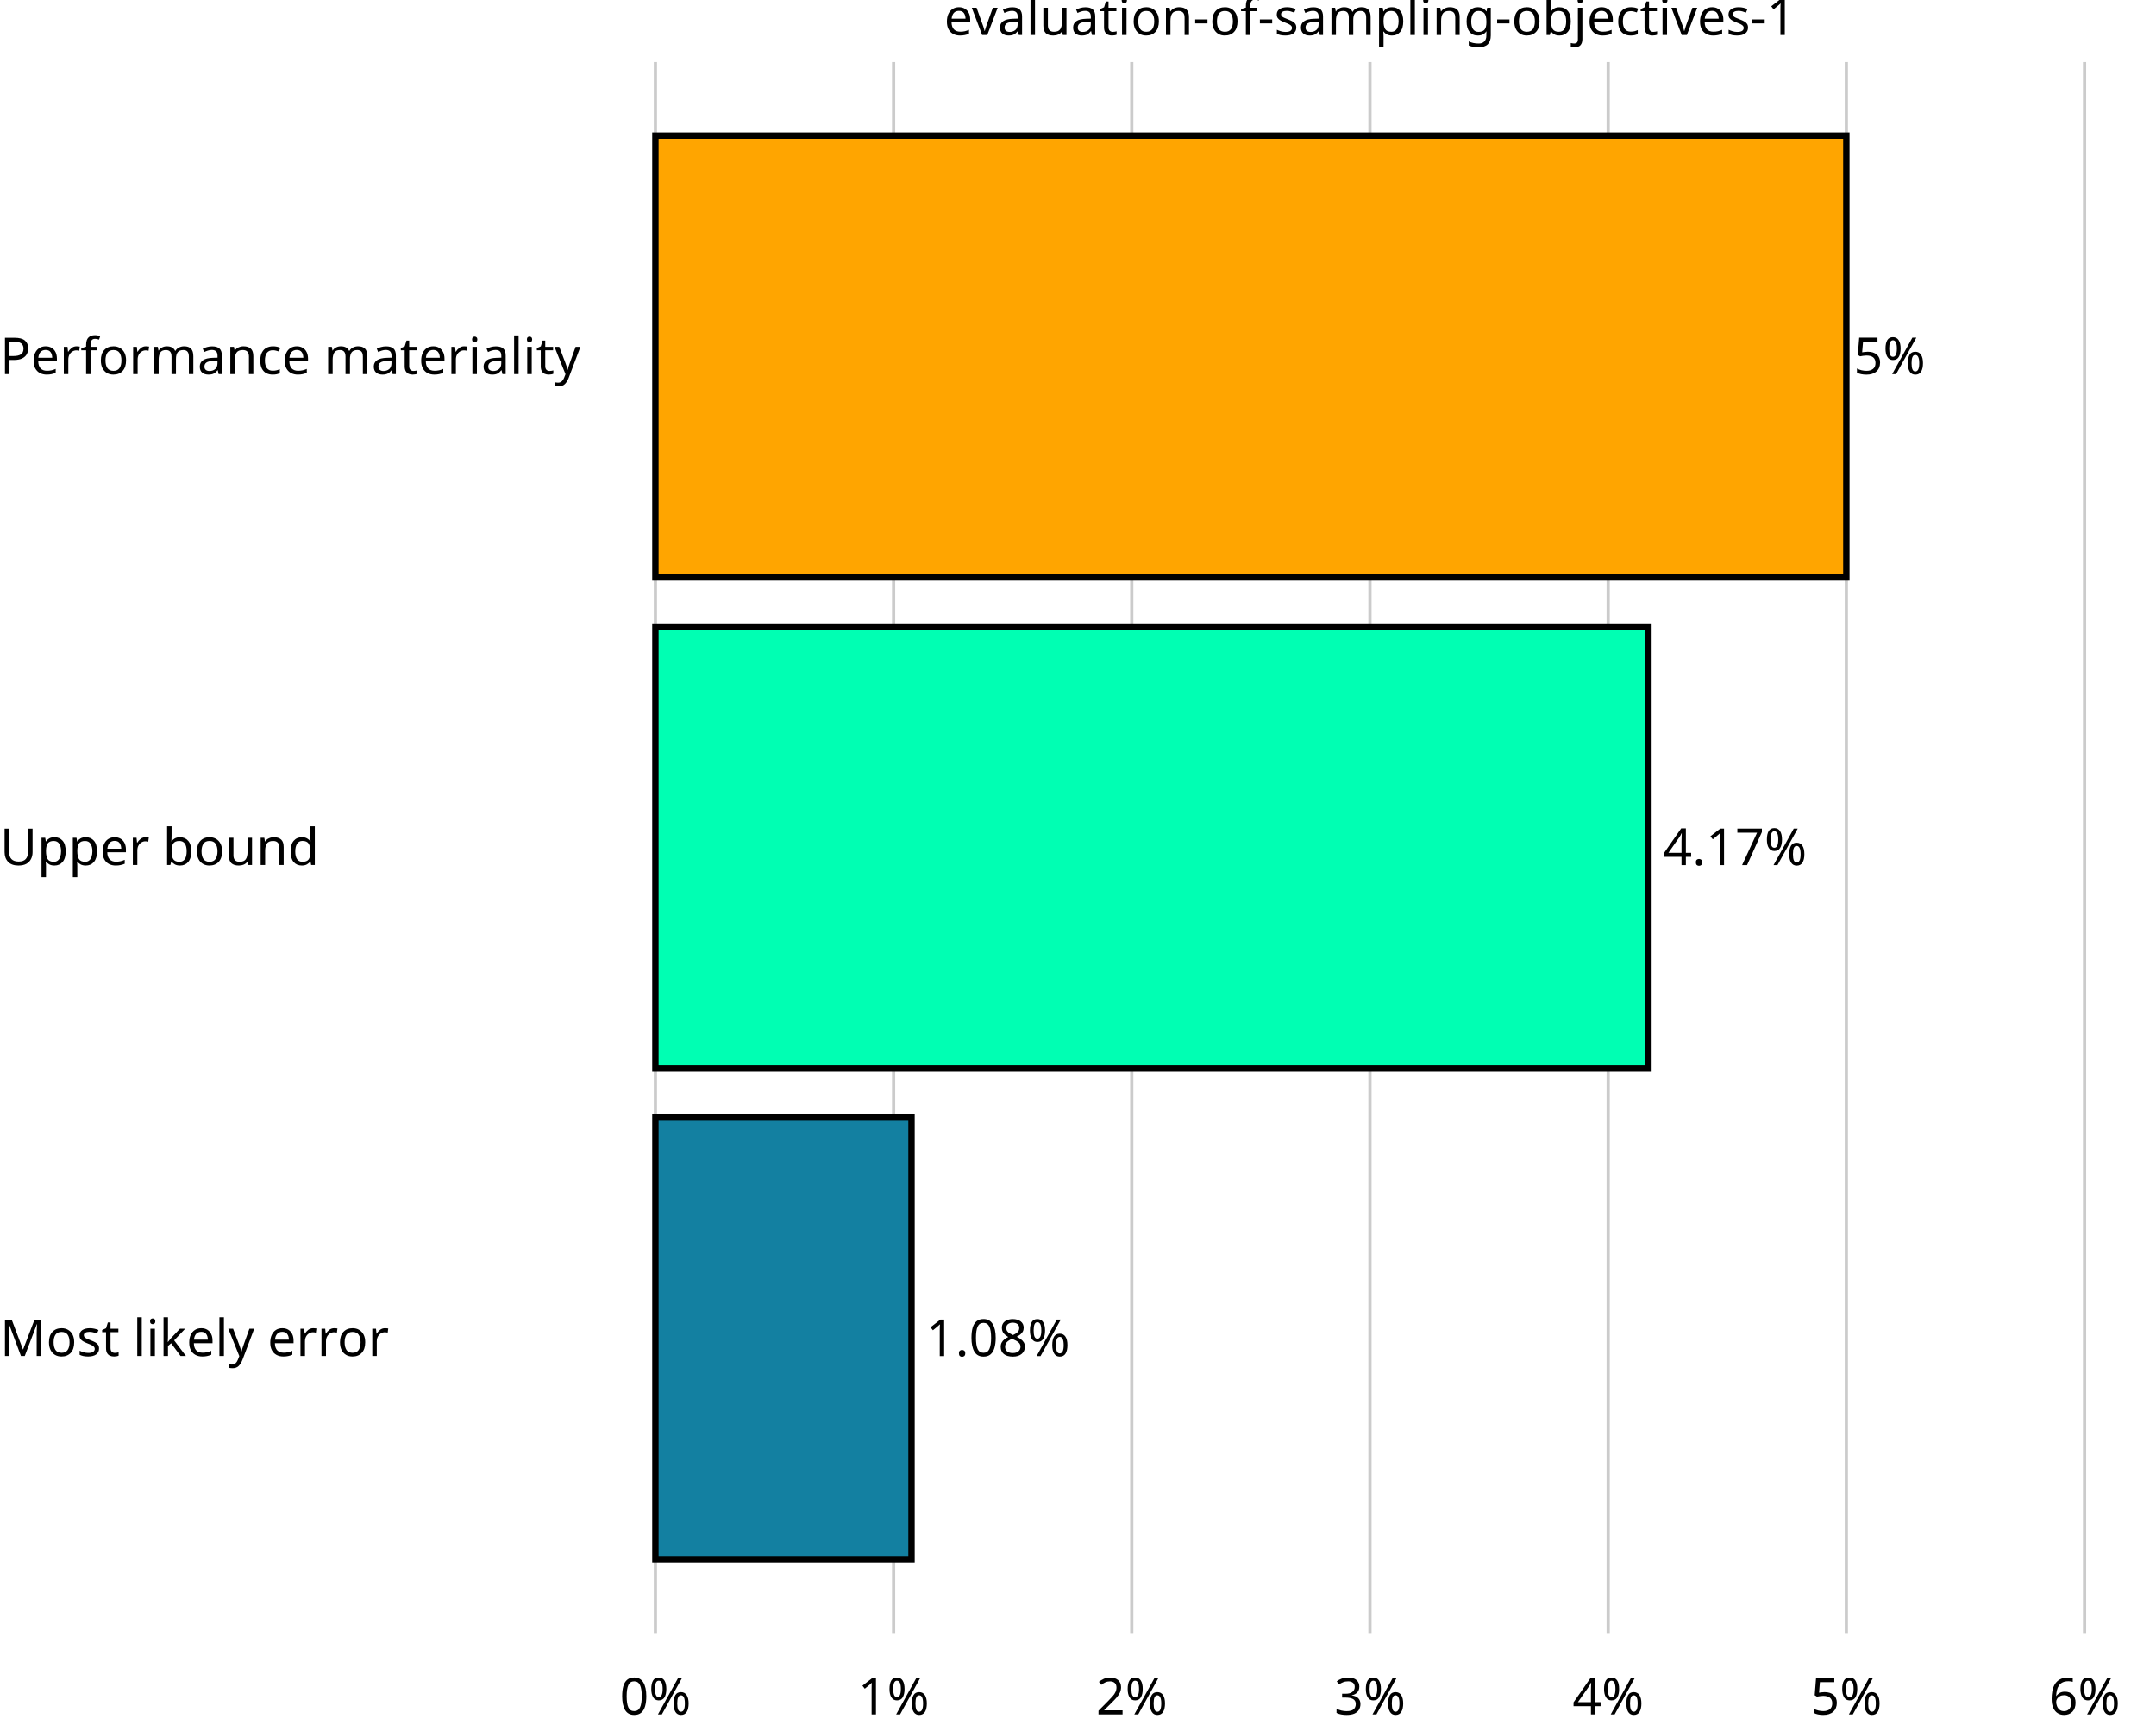
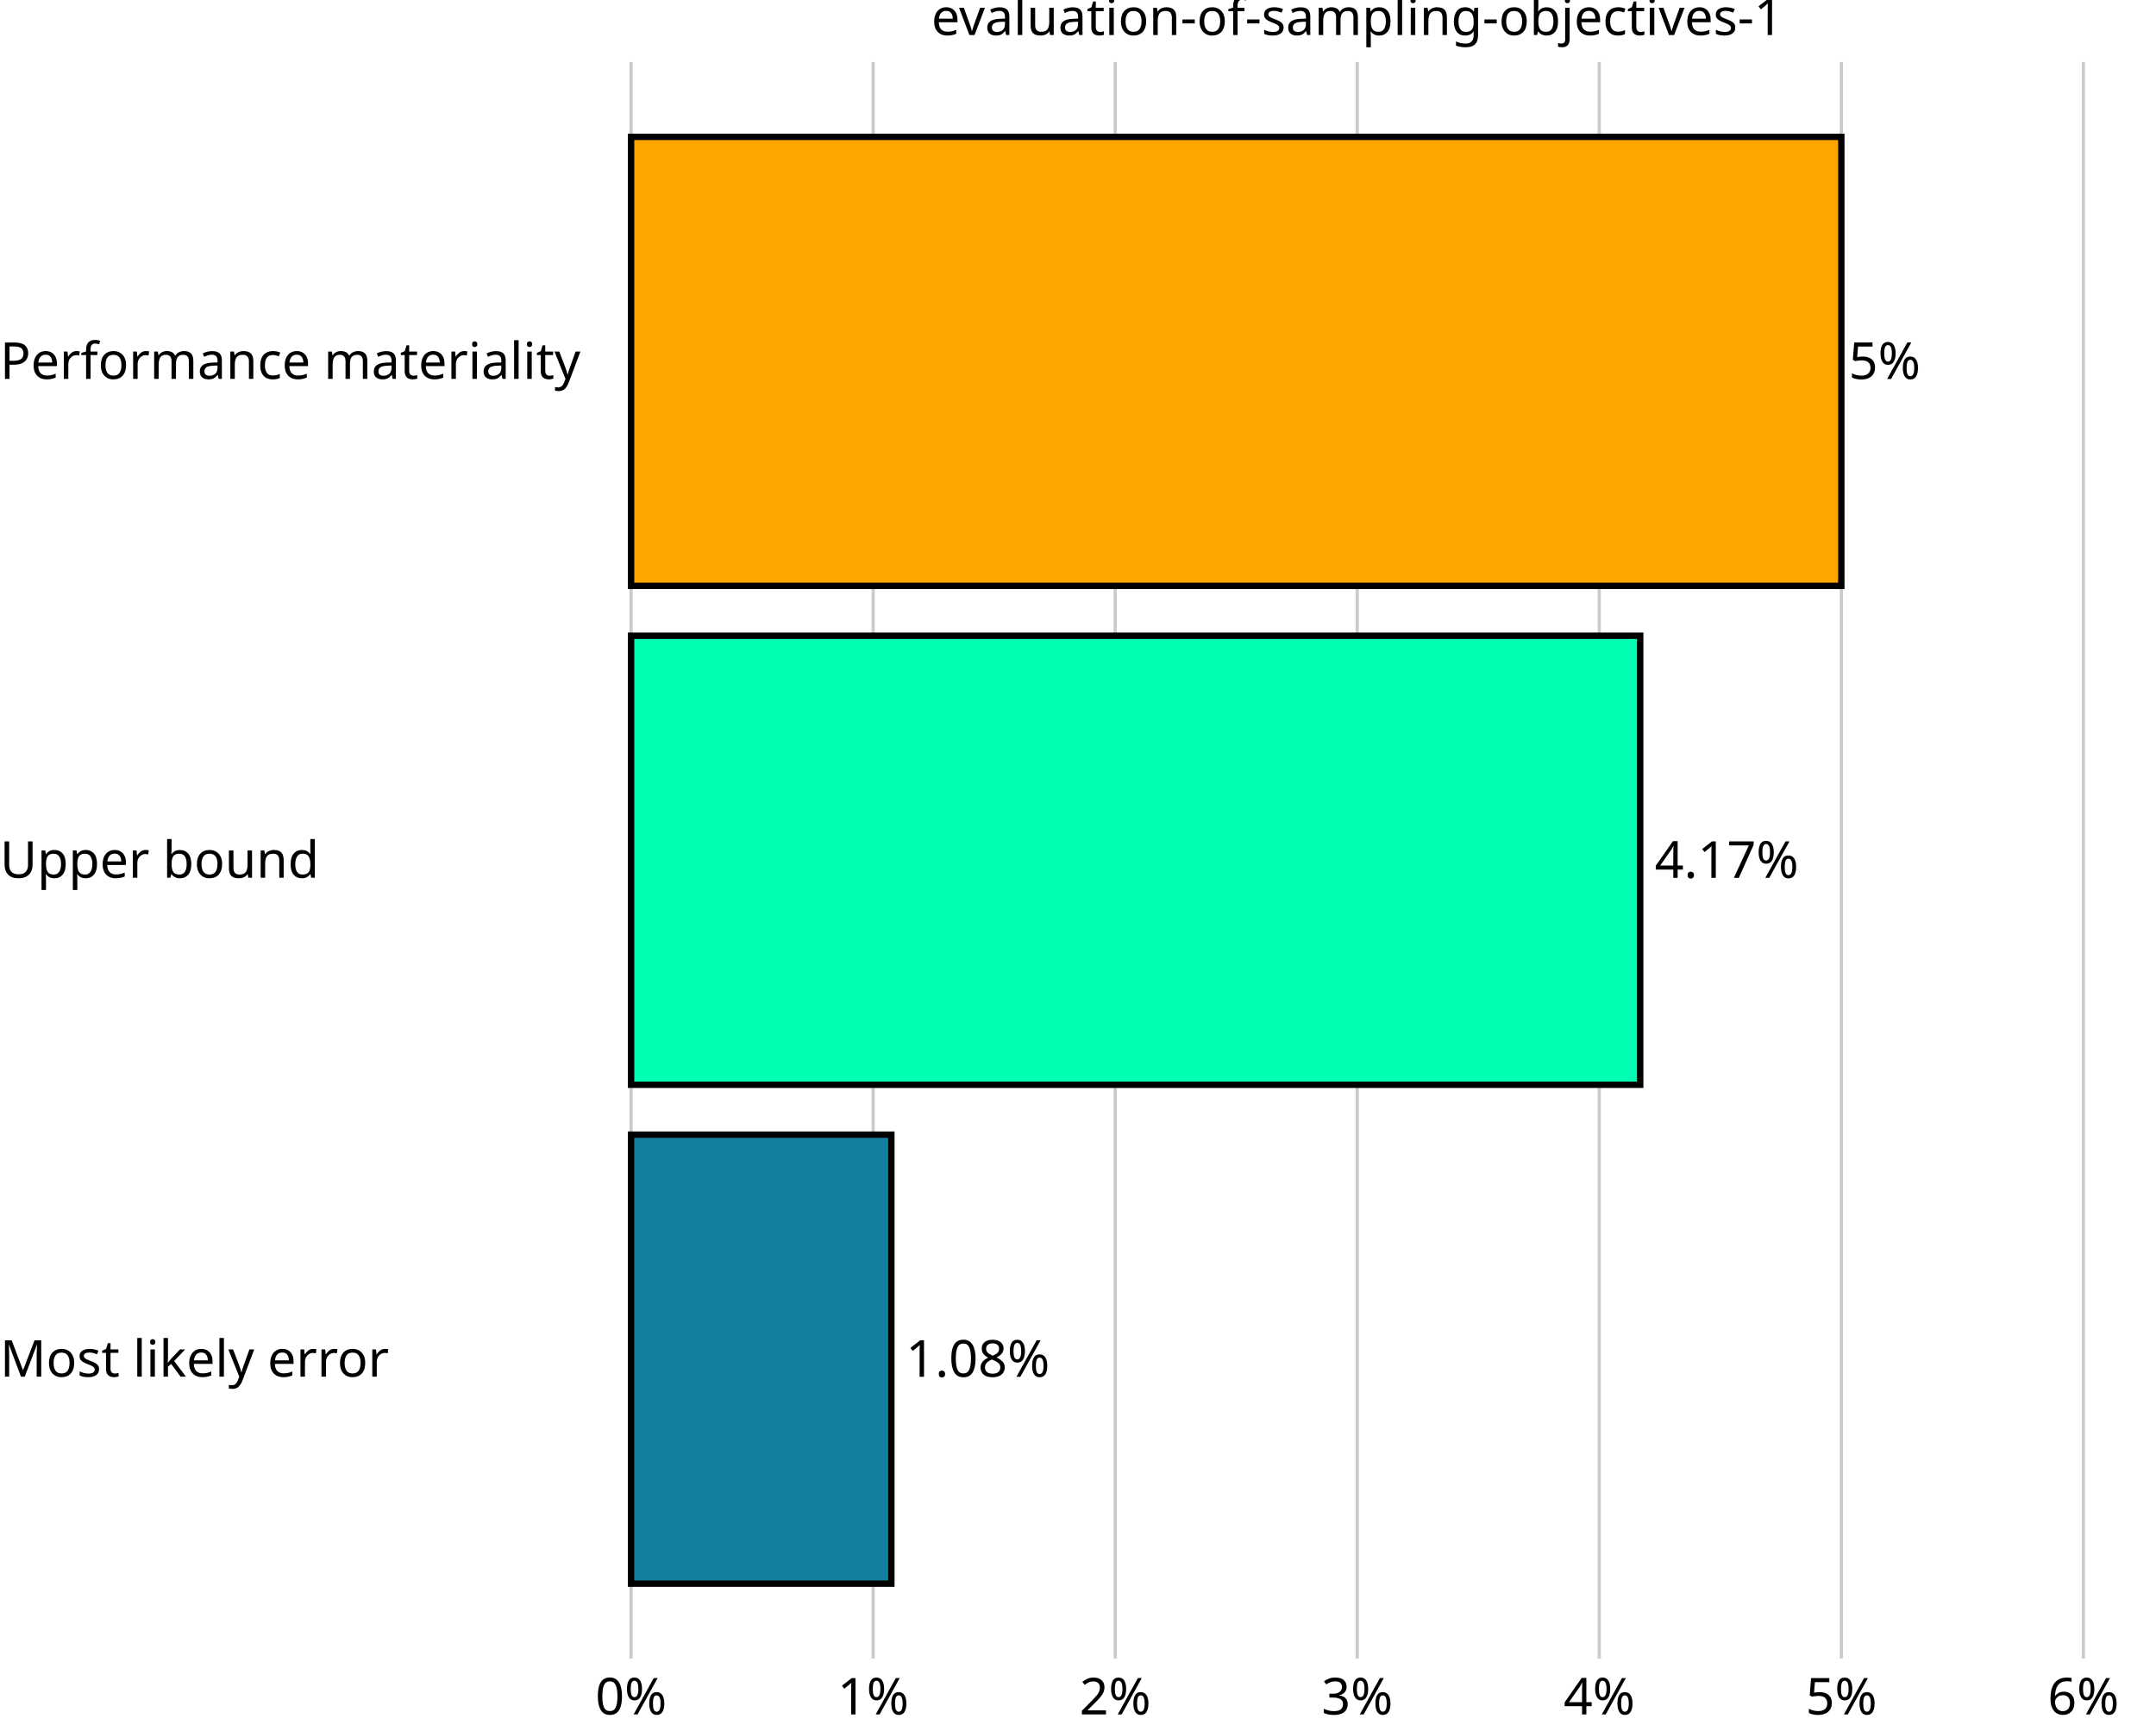
<svg xmlns="http://www.w3.org/2000/svg" class="svglite" data-engine-version="2.0" width="720.00pt" height="576.00pt" viewBox="0 0 720.00 576.00">
  <defs>
    <style type="text/css">
    .svglite line, .svglite polyline, .svglite polygon, .svglite path, .svglite rect, .svglite circle {
      fill: none;
      stroke: #000000;
      stroke-linecap: round;
      stroke-linejoin: round;
      stroke-miterlimit: 10.00;
    }
  </style>
  </defs>
  <rect width="100%" height="100%" style="stroke: none; fill: #FFFFFF;" />
  <defs>
    <clipPath id="cpMC4wMHw3MjAuMDB8MC4wMHw1NzYuMDA=">
      <rect x="0.00" y="0.00" width="720.00" height="576.00" />
    </clipPath>
  </defs>
  <g clip-path="url(#cpMC4wMHw3MjAuMDB8MC4wMHw1NzYuMDA=)">
    <rect x="0.00" y="0.00" width="720.00" height="576.00" style="stroke-width: 10.67; stroke: none;" />
  </g>
  <defs>
-     <clipPath id="cpMTk1LjAxfDcyMC4wMHwyMC43MXw1NDUuMjk=">
-       <rect x="195.01" y="20.71" width="524.99" height="524.59" />
+     <clipPath id="cpMTg2LjUwfDcyMC4wMHwyMC43MXw1NTMuODA=">
+       <rect x="186.50" y="20.71" width="533.50" height="533.09" />
    </clipPath>
  </defs>
-   <g clip-path="url(#cpMTk1LjAxfDcyMC4wMHwyMC43MXw1NDUuMjk=)">
-     <rect x="195.01" y="20.71" width="524.99" height="524.59" style="stroke-width: 10.67; stroke: none;" />
-     <polyline points="218.87,545.29 218.87,20.71 " style="stroke-width: 1.07; stroke: #CBCBCB; stroke-linecap: butt;" />
-     <polyline points="298.42,545.29 298.42,20.71 " style="stroke-width: 1.07; stroke: #CBCBCB; stroke-linecap: butt;" />
-     <polyline points="377.96,545.29 377.96,20.71 " style="stroke-width: 1.07; stroke: #CBCBCB; stroke-linecap: butt;" />
-     <polyline points="457.50,545.29 457.50,20.71 " style="stroke-width: 1.07; stroke: #CBCBCB; stroke-linecap: butt;" />
-     <polyline points="537.05,545.29 537.05,20.71 " style="stroke-width: 1.07; stroke: #CBCBCB; stroke-linecap: butt;" />
-     <polyline points="616.59,545.29 616.59,20.71 " style="stroke-width: 1.07; stroke: #CBCBCB; stroke-linecap: butt;" />
-     <polyline points="696.14,545.29 696.14,20.71 " style="stroke-width: 1.07; stroke: #CBCBCB; stroke-linecap: butt;" />
-     <rect x="218.87" y="373.16" width="85.53" height="147.54" style="stroke-width: 2.13; stroke-linecap: butt; stroke-linejoin: miter; fill: #1380A1;" />
-     <rect x="218.87" y="209.23" width="331.63" height="147.54" style="stroke-width: 2.13; stroke-linecap: butt; stroke-linejoin: miter; fill: #00FFB3;" />
-     <rect x="218.87" y="45.30" width="397.72" height="147.54" style="stroke-width: 2.13; stroke-linecap: butt; stroke-linejoin: miter; fill: #FFA500;" />
-     <text x="309.24" y="452.81" style="font-size: 17.07px; font-family: sans;" textLength="48.41px" lengthAdjust="spacingAndGlyphs">1.08%</text>
-     <text x="555.34" y="288.88" style="font-size: 17.07px; font-family: sans;" textLength="48.41px" lengthAdjust="spacingAndGlyphs">4.17%</text>
-     <text x="619.06" y="124.94" style="font-size: 17.07px; font-family: sans;" textLength="24.68px" lengthAdjust="spacingAndGlyphs">5%</text>
-     <rect x="195.01" y="20.71" width="524.99" height="524.59" style="stroke-width: 0.00; stroke: none;" />
+   <g clip-path="url(#cpMTg2LjUwfDcyMC4wMHwyMC43MXw1NTMuODA=)">
+     <rect x="186.50" y="20.71" width="533.50" height="533.09" style="stroke-width: 10.67; stroke: none;" />
+     <polyline points="210.75,553.80 210.75,20.71 " style="stroke-width: 1.07; stroke: #CBCBCB; stroke-linecap: butt;" />
+     <polyline points="291.59,553.80 291.59,20.71 " style="stroke-width: 1.07; stroke: #CBCBCB; stroke-linecap: butt;" />
+     <polyline points="372.42,553.80 372.42,20.71 " style="stroke-width: 1.07; stroke: #CBCBCB; stroke-linecap: butt;" />
+     <polyline points="453.25,553.80 453.25,20.71 " style="stroke-width: 1.07; stroke: #CBCBCB; stroke-linecap: butt;" />
+     <polyline points="534.08,553.80 534.08,20.71 " style="stroke-width: 1.07; stroke: #CBCBCB; stroke-linecap: butt;" />
+     <polyline points="614.92,553.80 614.92,20.71 " style="stroke-width: 1.07; stroke: #CBCBCB; stroke-linecap: butt;" />
+     <polyline points="695.75,553.80 695.75,20.71 " style="stroke-width: 1.07; stroke: #CBCBCB; stroke-linecap: butt;" />
+     <rect x="210.75" y="378.88" width="86.92" height="149.93" style="stroke-width: 2.13; stroke-linecap: butt; stroke-linejoin: miter; fill: #1380A1;" />
+     <rect x="210.75" y="212.29" width="337.00" height="149.93" style="stroke-width: 2.13; stroke-linecap: butt; stroke-linejoin: miter; fill: #00FFB3;" />
+     <rect x="210.75" y="45.70" width="404.16" height="149.93" style="stroke-width: 2.13; stroke-linecap: butt; stroke-linejoin: miter; fill: #FFA500;" />
+     <text x="302.51" y="459.72" style="font-size: 17.07px; font-family: sans;" textLength="48.41px" lengthAdjust="spacingAndGlyphs">1.08%</text>
+     <text x="552.59" y="293.13" style="font-size: 17.07px; font-family: sans;" textLength="48.41px" lengthAdjust="spacingAndGlyphs">4.17%</text>
+     <text x="617.39" y="126.54" style="font-size: 17.07px; font-family: sans;" textLength="24.68px" lengthAdjust="spacingAndGlyphs">5%</text>
+     <rect x="186.50" y="20.71" width="533.50" height="533.09" style="stroke-width: 0.00; stroke: none;" />
  </g>
  <g clip-path="url(#cpMC4wMHw3MjAuMDB8MC4wMHw1NzYuMDA=)">
-     <polyline points="195.01,545.29 195.01,20.71 " style="stroke-width: 0.00; stroke: none; stroke-linecap: butt;" />
-     <text x="-0" y="452.78" style="font-size: 17.00px; font-family: sans;" textLength="119.98px" lengthAdjust="spacingAndGlyphs">Most likely error</text>
-     <text x="-0" y="288.85" style="font-size: 17.00px; font-family: sans;" textLength="98.31px" lengthAdjust="spacingAndGlyphs">Upper bound</text>
-     <text x="-0" y="124.92" style="font-size: 17.00px; font-family: sans;" textLength="179.53px" lengthAdjust="spacingAndGlyphs">Performance materiality</text>
-     <polyline points="195.01,545.29 720.00,545.29 " style="stroke-width: 0.00; stroke: none; stroke-linecap: butt;" />
-     <text x="218.87" y="572.47" text-anchor="middle" style="font-size: 17.00px; font-family: sans;" textLength="24.57px" lengthAdjust="spacingAndGlyphs">0%</text>
-     <text x="298.42" y="572.47" text-anchor="middle" style="font-size: 17.00px; font-family: sans;" textLength="24.57px" lengthAdjust="spacingAndGlyphs">1%</text>
-     <text x="377.96" y="572.47" text-anchor="middle" style="font-size: 17.00px; font-family: sans;" textLength="24.57px" lengthAdjust="spacingAndGlyphs">2%</text>
-     <text x="457.50" y="572.47" text-anchor="middle" style="font-size: 17.00px; font-family: sans;" textLength="24.57px" lengthAdjust="spacingAndGlyphs">3%</text>
-     <text x="537.05" y="572.47" text-anchor="middle" style="font-size: 17.00px; font-family: sans;" textLength="24.57px" lengthAdjust="spacingAndGlyphs">4%</text>
-     <text x="616.59" y="572.47" text-anchor="middle" style="font-size: 17.00px; font-family: sans;" textLength="24.57px" lengthAdjust="spacingAndGlyphs">5%</text>
-     <text x="696.14" y="572.47" text-anchor="middle" style="font-size: 17.00px; font-family: sans;" textLength="24.57px" lengthAdjust="spacingAndGlyphs">6%</text>
-     <text x="457.50" y="11.70" text-anchor="middle" style="font-size: 17.00px; font-family: sans;" textLength="267.44px" lengthAdjust="spacingAndGlyphs">evaluation-of-sampling-objectives-1</text>
+     <polyline points="186.50,553.80 186.50,20.71 " style="stroke-width: 0.00; stroke: none; stroke-linecap: butt;" />
+     <text x="0.00" y="459.69" style="font-size: 17.00px; font-family: sans;" textLength="119.98px" lengthAdjust="spacingAndGlyphs">Most likely error</text>
+     <text x="0.00" y="293.10" style="font-size: 17.00px; font-family: sans;" textLength="98.31px" lengthAdjust="spacingAndGlyphs">Upper bound</text>
+     <text x="0.00" y="126.51" style="font-size: 17.00px; font-family: sans;" textLength="179.53px" lengthAdjust="spacingAndGlyphs">Performance materiality</text>
+     <polyline points="186.50,553.80 720.00,553.80 " style="stroke-width: 0.00; stroke: none; stroke-linecap: butt;" />
+     <text x="210.75" y="572.47" text-anchor="middle" style="font-size: 17.00px; font-family: sans;" textLength="24.57px" lengthAdjust="spacingAndGlyphs">0%</text>
+     <text x="291.59" y="572.47" text-anchor="middle" style="font-size: 17.00px; font-family: sans;" textLength="24.57px" lengthAdjust="spacingAndGlyphs">1%</text>
+     <text x="372.42" y="572.47" text-anchor="middle" style="font-size: 17.00px; font-family: sans;" textLength="24.57px" lengthAdjust="spacingAndGlyphs">2%</text>
+     <text x="453.25" y="572.47" text-anchor="middle" style="font-size: 17.00px; font-family: sans;" textLength="24.57px" lengthAdjust="spacingAndGlyphs">3%</text>
+     <text x="534.08" y="572.47" text-anchor="middle" style="font-size: 17.00px; font-family: sans;" textLength="24.57px" lengthAdjust="spacingAndGlyphs">4%</text>
+     <text x="614.92" y="572.47" text-anchor="middle" style="font-size: 17.00px; font-family: sans;" textLength="24.57px" lengthAdjust="spacingAndGlyphs">5%</text>
+     <text x="695.75" y="572.47" text-anchor="middle" style="font-size: 17.00px; font-family: sans;" textLength="24.57px" lengthAdjust="spacingAndGlyphs">6%</text>
+     <text x="453.25" y="11.70" text-anchor="middle" style="font-size: 17.00px; font-family: sans;" textLength="267.44px" lengthAdjust="spacingAndGlyphs">evaluation-of-sampling-objectives-1</text>
  </g>
</svg>
